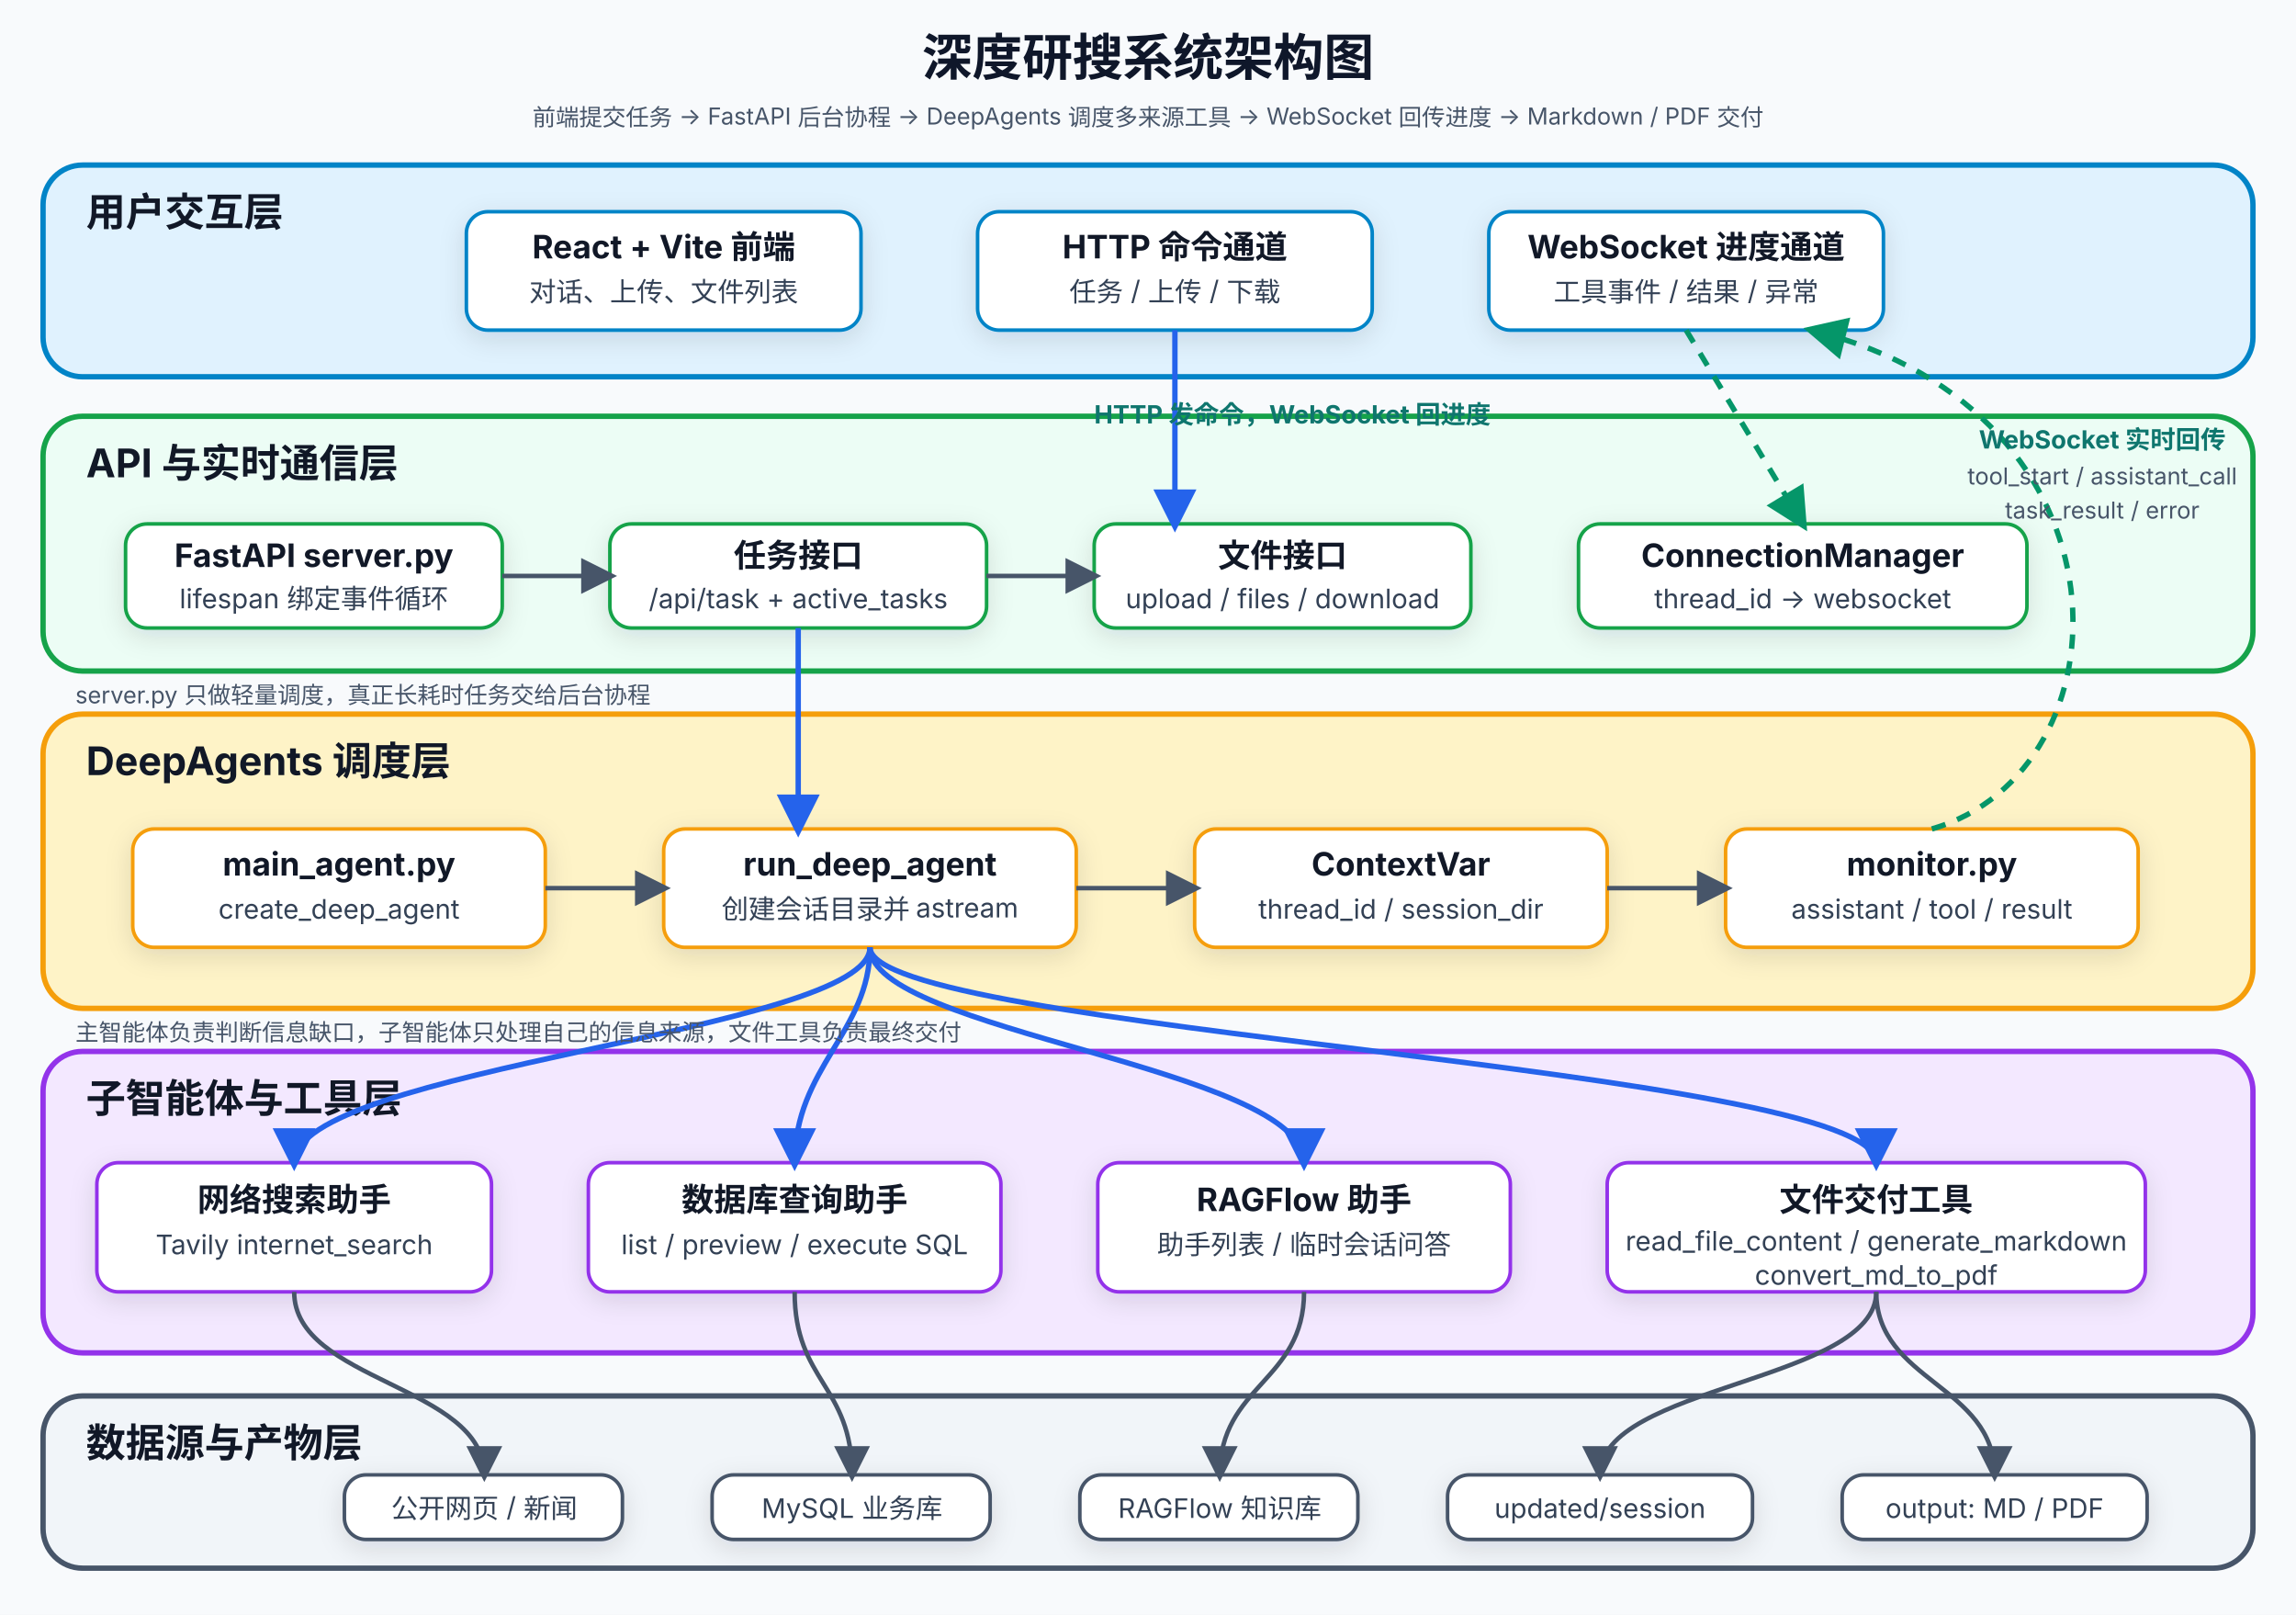
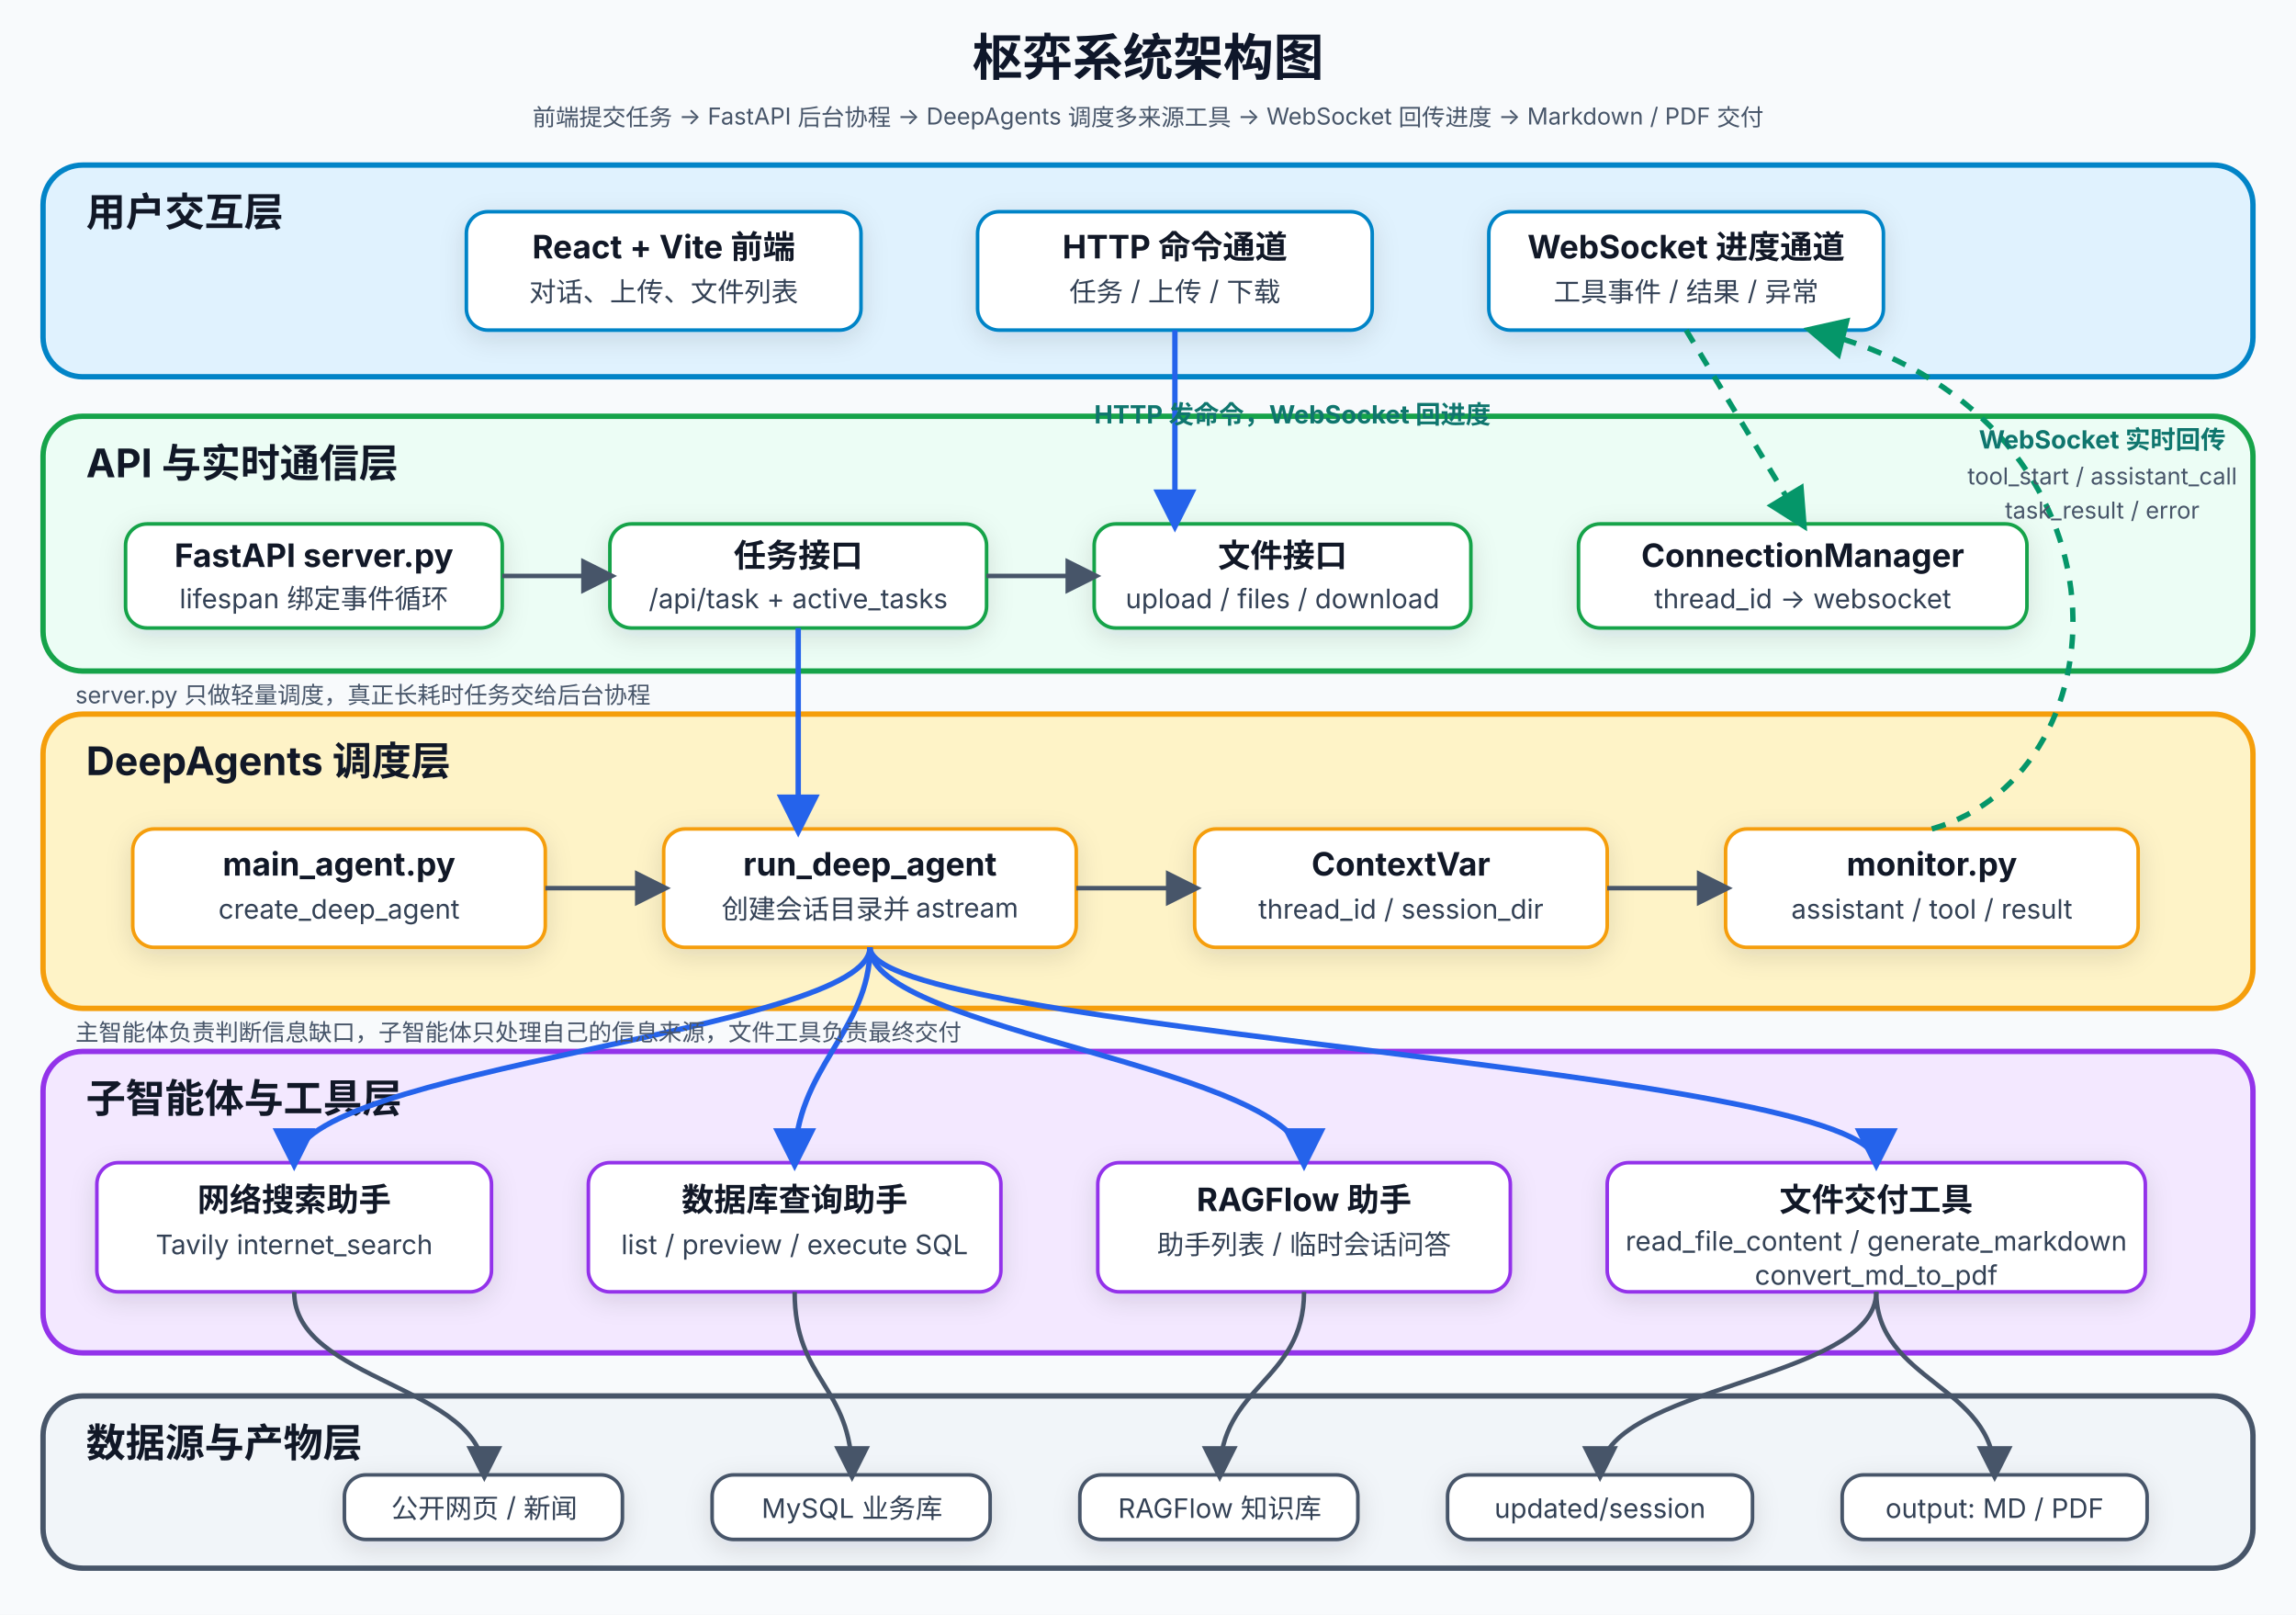
<svg xmlns="http://www.w3.org/2000/svg" width="1280" height="900" viewBox="0 0 1280 900">
  <defs>
    <marker id="arrow-blue" viewBox="0 0 10 10" refX="8" refY="5" markerWidth="8" markerHeight="8" orient="auto-start-reverse">
      <path d="M 0 0 L 10 5 L 0 10 z" fill="#2563eb" />
    </marker>
    <marker id="arrow-green" viewBox="0 0 10 10" refX="8" refY="5" markerWidth="8" markerHeight="8" orient="auto-start-reverse">
      <path d="M 0 0 L 10 5 L 0 10 z" fill="#059669" />
    </marker>
    <marker id="arrow-slate" viewBox="0 0 10 10" refX="8" refY="5" markerWidth="8" markerHeight="8" orient="auto-start-reverse">
      <path d="M 0 0 L 10 5 L 0 10 z" fill="#475569" />
    </marker>
    <style>
      .title { font: 700 28px -apple-system, BlinkMacSystemFont, "Segoe UI", "PingFang SC", "Microsoft YaHei", sans-serif; fill: #0f172a; }
      .layer-title { font: 700 22px -apple-system, BlinkMacSystemFont, "Segoe UI", "PingFang SC", "Microsoft YaHei", sans-serif; fill: #111827; }
      .box-title { font: 700 18px -apple-system, BlinkMacSystemFont, "Segoe UI", "PingFang SC", "Microsoft YaHei", sans-serif; fill: #111827; }
      .box-text { font: 15px -apple-system, BlinkMacSystemFont, "Segoe UI", "PingFang SC", "Microsoft YaHei", sans-serif; fill: #334155; }
      .small { font: 13px -apple-system, BlinkMacSystemFont, "Segoe UI", "PingFang SC", "Microsoft YaHei", sans-serif; fill: #475569; }
      .hint { font: 700 14px -apple-system, BlinkMacSystemFont, "Segoe UI", "PingFang SC", "Microsoft YaHei", sans-serif; fill: #0f766e; }
      .layer { stroke-width: 3; rx: 22; }
      .box { fill: #ffffff; stroke-width: 2; rx: 12; filter: drop-shadow(0 4px 7px rgba(15, 23, 42, 0.12)); }
      .arrow-blue { stroke: #2563eb; stroke-width: 3; fill: none; marker-end: url(#arrow-blue); }
      .arrow-green { stroke: #059669; stroke-width: 3; fill: none; marker-end: url(#arrow-green); stroke-dasharray: 8 7; }
      .arrow-slate { stroke: #475569; stroke-width: 2.5; fill: none; marker-end: url(#arrow-slate); }
    </style>
  </defs>
  <rect width="1280" height="900" fill="#f8fafc" />
-   <text x="640" y="42" text-anchor="middle" class="title">深度研搜系统架构图</text>
+   <text x="640" y="42" text-anchor="middle" class="title">枢弈系统架构图</text>
  <text x="640" y="70" text-anchor="middle" class="small">前端提交任务 -&gt; FastAPI 后台协程 -&gt; DeepAgents 调度多来源工具 -&gt; WebSocket 回传进度 -&gt; Markdown / PDF 交付</text>
  <rect x="24" y="92" width="1232" height="118" class="layer" fill="#e0f2fe" stroke="#0284c7" />
  <text x="48" y="126" class="layer-title">用户交互层</text>
  <rect x="260" y="118" width="220" height="66" class="box" stroke="#0284c7" />
  <text x="370" y="144" text-anchor="middle" class="box-title">React + Vite 前端</text>
  <text x="370" y="168" text-anchor="middle" class="box-text">对话、上传、文件列表</text>
  <rect x="545" y="118" width="220" height="66" class="box" stroke="#0284c7" />
  <text x="655" y="144" text-anchor="middle" class="box-title">HTTP 命令通道</text>
  <text x="655" y="168" text-anchor="middle" class="box-text">任务 / 上传 / 下载</text>
  <rect x="830" y="118" width="220" height="66" class="box" stroke="#0284c7" />
  <text x="940" y="144" text-anchor="middle" class="box-title">WebSocket 进度通道</text>
  <text x="940" y="168" text-anchor="middle" class="box-text">工具事件 / 结果 / 异常</text>
  <rect x="24" y="232" width="1232" height="142" class="layer" fill="#ecfdf5" stroke="#16a34a" />
  <text x="48" y="266" class="layer-title">API 与实时通信层</text>
  <rect x="70" y="292" width="210" height="58" class="box" stroke="#16a34a" />
  <text x="175" y="316" text-anchor="middle" class="box-title">FastAPI server.py</text>
  <text x="175" y="339" text-anchor="middle" class="box-text">lifespan 绑定事件循环</text>
  <rect x="340" y="292" width="210" height="58" class="box" stroke="#16a34a" />
  <text x="445" y="316" text-anchor="middle" class="box-title">任务接口</text>
  <text x="445" y="339" text-anchor="middle" class="box-text">/api/task + active_tasks</text>
  <rect x="610" y="292" width="210" height="58" class="box" stroke="#16a34a" />
  <text x="715" y="316" text-anchor="middle" class="box-title">文件接口</text>
  <text x="715" y="339" text-anchor="middle" class="box-text">upload / files / download</text>
  <rect x="880" y="292" width="250" height="58" class="box" stroke="#16a34a" />
  <text x="1005" y="316" text-anchor="middle" class="box-title">ConnectionManager</text>
  <text x="1005" y="339" text-anchor="middle" class="box-text">thread_id -&gt; websocket</text>
  <rect x="24" y="398" width="1232" height="164" class="layer" fill="#fef3c7" stroke="#f59e0b" />
  <text x="48" y="432" class="layer-title">DeepAgents 调度层</text>
  <rect x="74" y="462" width="230" height="66" class="box" stroke="#f59e0b" />
  <text x="189" y="488" text-anchor="middle" class="box-title">main_agent.py</text>
  <text x="189" y="512" text-anchor="middle" class="box-text">create_deep_agent</text>
  <rect x="370" y="462" width="230" height="66" class="box" stroke="#f59e0b" />
  <text x="485" y="488" text-anchor="middle" class="box-title">run_deep_agent</text>
  <text x="485" y="512" text-anchor="middle" class="box-text">创建会话目录并 astream</text>
  <rect x="666" y="462" width="230" height="66" class="box" stroke="#f59e0b" />
  <text x="781" y="488" text-anchor="middle" class="box-title">ContextVar</text>
  <text x="781" y="512" text-anchor="middle" class="box-text">thread_id / session_dir</text>
  <rect x="962" y="462" width="230" height="66" class="box" stroke="#f59e0b" />
  <text x="1077" y="488" text-anchor="middle" class="box-title">monitor.py</text>
  <text x="1077" y="512" text-anchor="middle" class="box-text">assistant / tool / result</text>
  <rect x="24" y="586" width="1232" height="168" class="layer" fill="#f3e8ff" stroke="#9333ea" />
  <text x="48" y="620" class="layer-title">子智能体与工具层</text>
  <rect x="54" y="648" width="220" height="72" class="box" stroke="#9333ea" />
  <text x="164" y="675" text-anchor="middle" class="box-title">网络搜索助手</text>
  <text x="164" y="699" text-anchor="middle" class="box-text">Tavily internet_search</text>
  <rect x="328" y="648" width="230" height="72" class="box" stroke="#9333ea" />
  <text x="443" y="675" text-anchor="middle" class="box-title">数据库查询助手</text>
  <text x="443" y="699" text-anchor="middle" class="box-text">list / preview / execute SQL</text>
  <rect x="612" y="648" width="230" height="72" class="box" stroke="#9333ea" />
  <text x="727" y="675" text-anchor="middle" class="box-title">RAGFlow 助手</text>
  <text x="727" y="699" text-anchor="middle" class="box-text">助手列表 / 临时会话问答</text>
  <rect x="896" y="648" width="300" height="72" class="box" stroke="#9333ea" />
  <text x="1046" y="675" text-anchor="middle" class="box-title">文件交付工具</text>
  <text x="1046" y="697" text-anchor="middle" class="box-text">read_file_content / generate_markdown</text>
  <text x="1046" y="716" text-anchor="middle" class="box-text">convert_md_to_pdf</text>
  <rect x="24" y="778" width="1232" height="96" class="layer" fill="#f1f5f9" stroke="#475569" />
  <text x="48" y="812" class="layer-title">数据源与产物层</text>
  <rect x="192" y="822" width="155" height="36" class="box" stroke="#475569" />
  <text x="270" y="846" text-anchor="middle" class="box-text">公开网页 / 新闻</text>
  <rect x="397" y="822" width="155" height="36" class="box" stroke="#475569" />
  <text x="475" y="846" text-anchor="middle" class="box-text">MySQL 业务库</text>
  <rect x="602" y="822" width="155" height="36" class="box" stroke="#475569" />
  <text x="680" y="846" text-anchor="middle" class="box-text">RAGFlow 知识库</text>
  <rect x="807" y="822" width="170" height="36" class="box" stroke="#475569" />
  <text x="892" y="846" text-anchor="middle" class="box-text">updated/session</text>
  <rect x="1027" y="822" width="170" height="36" class="box" stroke="#475569" />
  <text x="1112" y="846" text-anchor="middle" class="box-text">output: MD / PDF</text>
  <path class="arrow-blue" d="M 655 184 L 655 292" />
  <path class="arrow-blue" d="M 445 350 L 445 462" />
  <path class="arrow-slate" d="M 280 321 L 340 321" />
  <path class="arrow-slate" d="M 550 321 L 610 321" />
  <path class="arrow-green" d="M 940 184 L 1005 292" />
  <path class="arrow-slate" d="M 304 495 L 370 495" />
  <path class="arrow-slate" d="M 600 495 L 666 495" />
  <path class="arrow-slate" d="M 896 495 L 962 495" />
  <path class="arrow-blue" d="M 485 528 C 485 575 443 595 443 648" />
  <path class="arrow-blue" d="M 485 528 C 485 575 164 595 164 648" />
  <path class="arrow-blue" d="M 485 528 C 485 575 727 595 727 648" />
  <path class="arrow-blue" d="M 485 528 C 485 575 1046 595 1046 648" />
  <path class="arrow-slate" d="M 164 720 C 164 770 270 772 270 822" />
  <path class="arrow-slate" d="M 443 720 C 443 770 475 772 475 822" />
  <path class="arrow-slate" d="M 727 720 C 727 770 680 772 680 822" />
  <path class="arrow-slate" d="M 1046 720 C 1046 770 892 772 892 822" />
  <path class="arrow-slate" d="M 1046 720 C 1046 770 1112 772 1112 822" />
  <path class="arrow-green" d="M 1077 462 C 1188 430 1195 230 1010 184" />
  <text x="1172" y="250" text-anchor="middle" class="hint">WebSocket 实时回传</text>
  <text x="1172" y="270" text-anchor="middle" class="small">tool_start / assistant_call</text>
  <text x="1172" y="289" text-anchor="middle" class="small">task_result / error</text>
  <text x="610" y="236" class="hint">HTTP 发命令，WebSocket 回进度</text>
  <text x="42" y="392" class="small">server.py 只做轻量调度，真正长耗时任务交给后台协程</text>
  <text x="42" y="580" class="small">主智能体负责判断信息缺口，子智能体只处理自己的信息来源，文件工具负责最终交付</text>
</svg>
